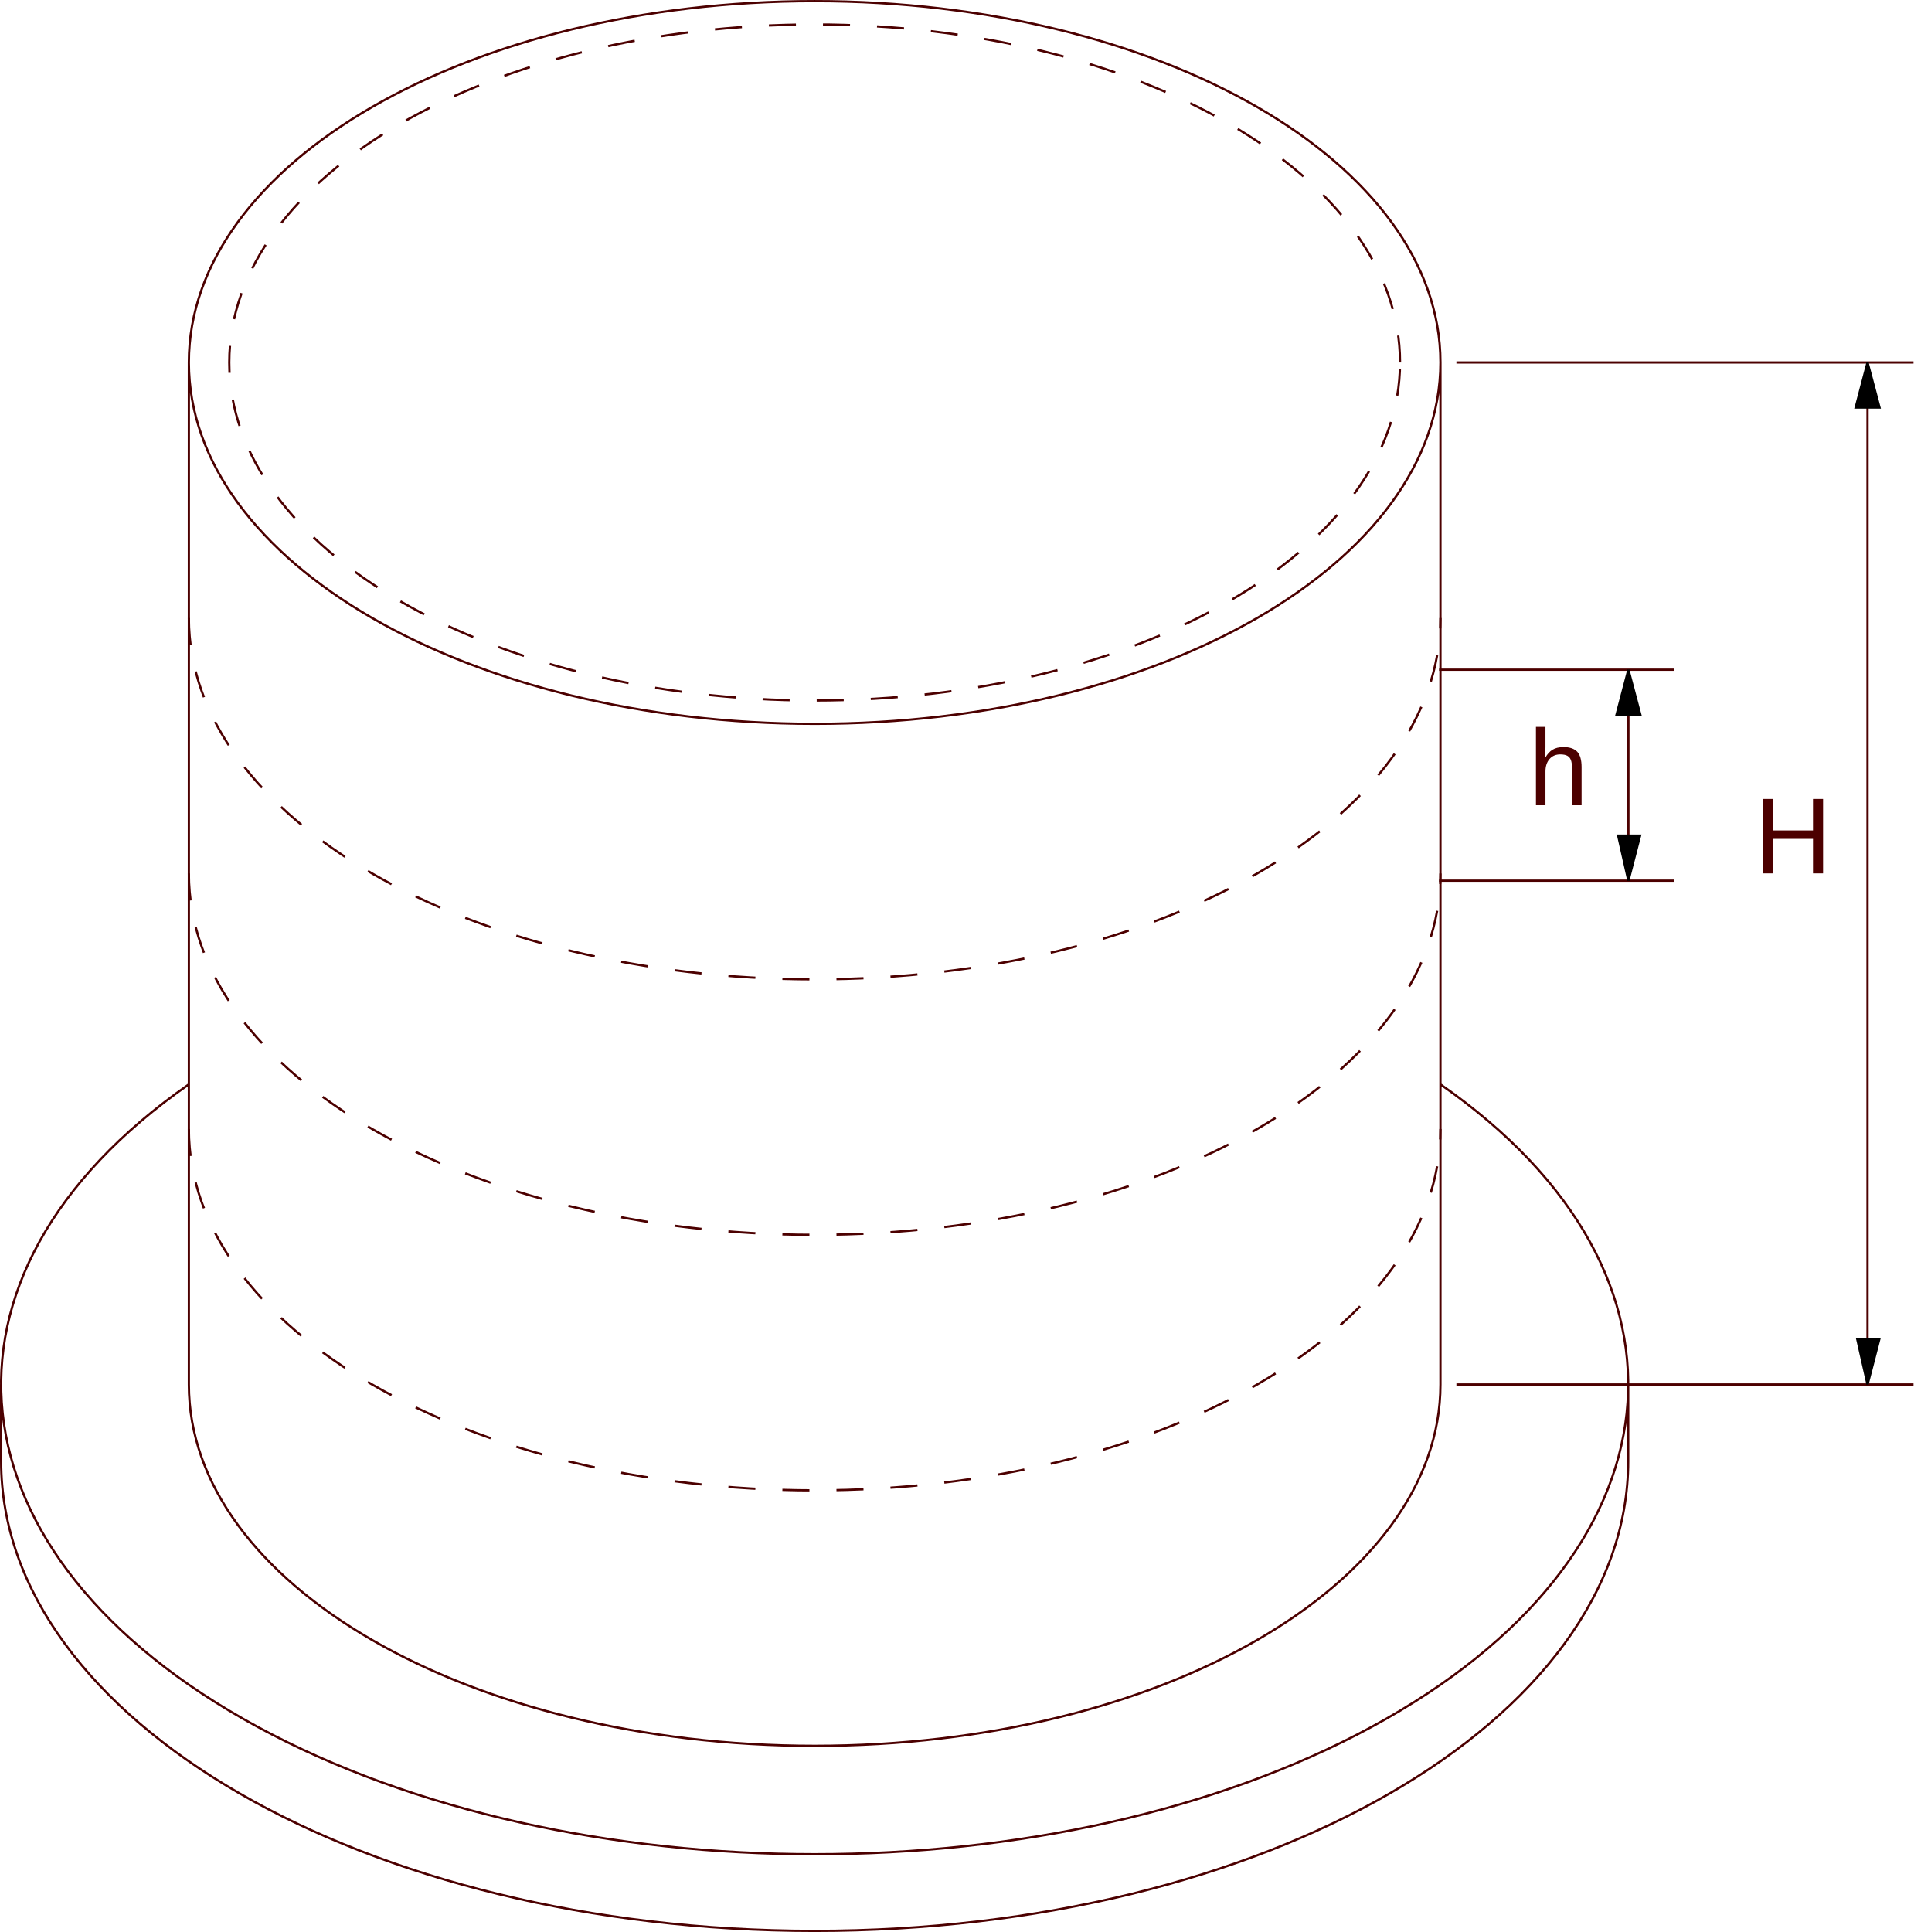
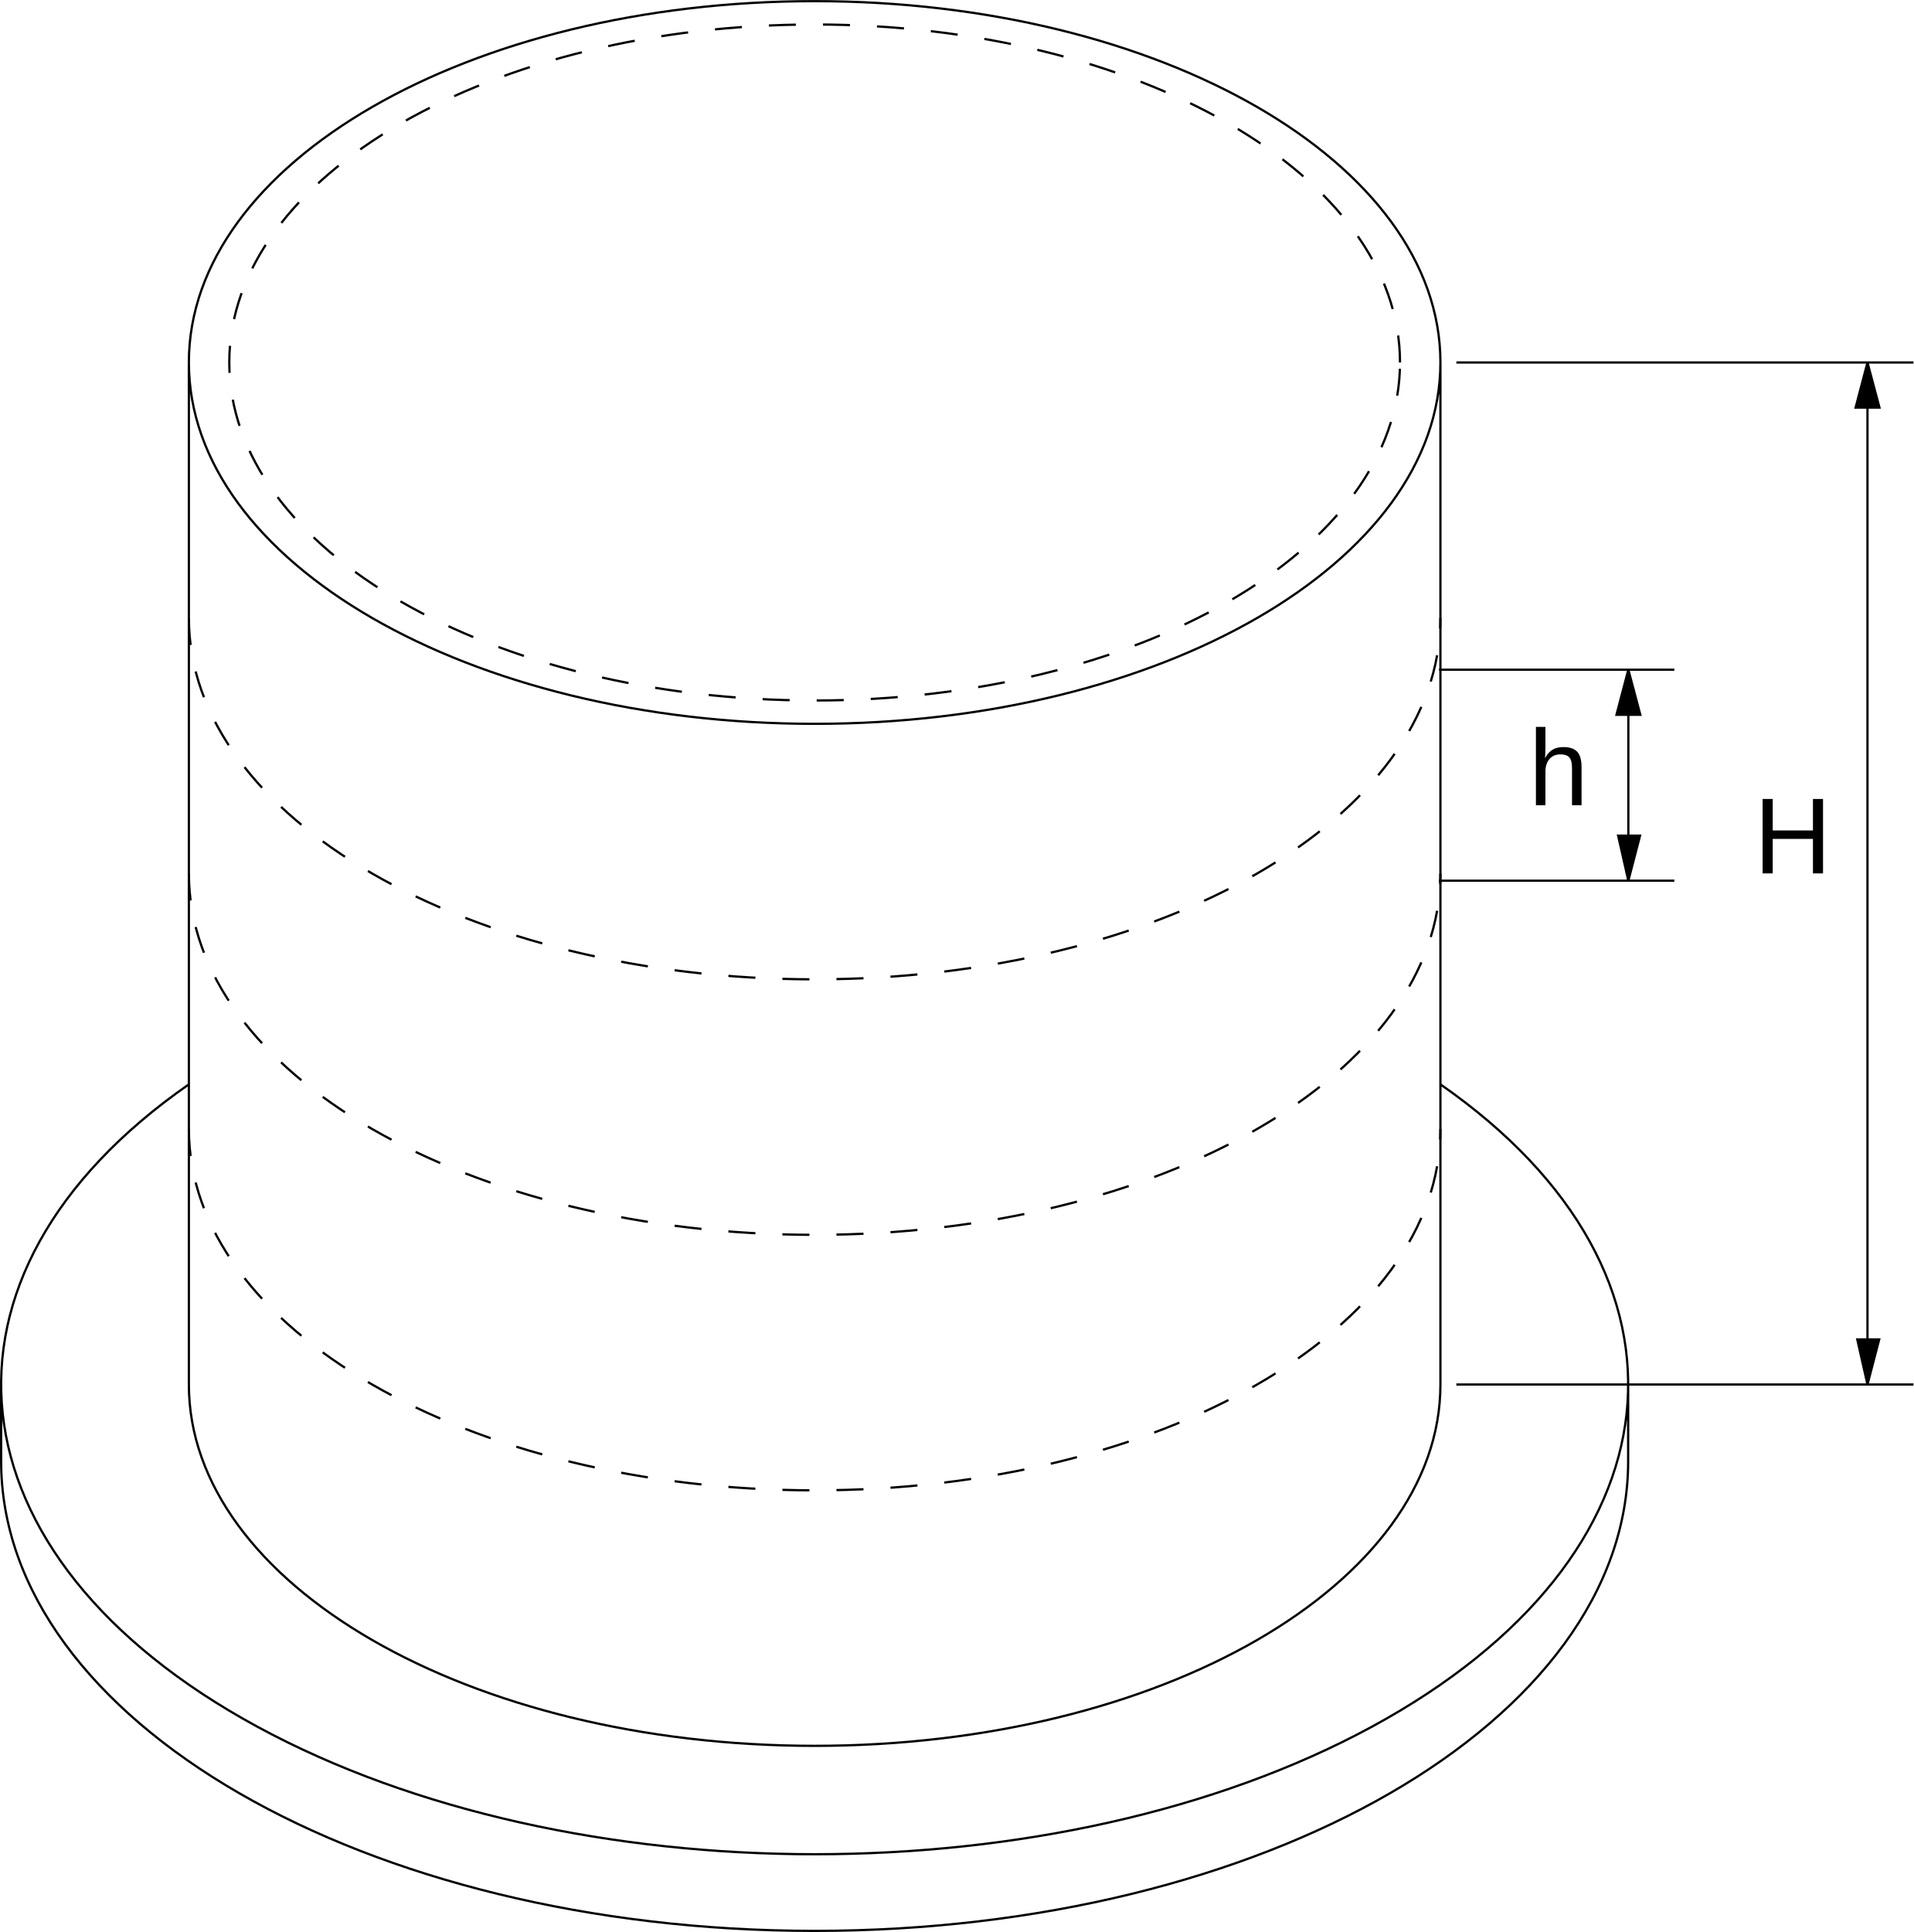
- <svg xmlns="http://www.w3.org/2000/svg" height="857.367" width="849.252">
-   <g fill="none" stroke="#4c0000" stroke-linecap="round">
+ <svg xmlns="http://www.w3.org/2000/svg" width="230" height="232.2" viewBox="0 0 849.252 857.367">
+   <g fill="none" stroke="#000" stroke-linecap="round">
    <path d="M83.824 614.405a277.737 160.352 0 00555.474 0M83.824 481.206a361.059 208.457 0 10555.474 0M639.298 160.861a277.737 160.352 0 10-555.474 0 277.737 160.352 0 10555.474 0zM83.824 160.861v453.544M639.298 160.861v453.544M83.824 160.861a277.737 160.352 0 00555.474 0M.502 648.42a361.059 208.457 0 00722.118 0M.502 614.405v34.015M722.62 614.405v34.015" />
  </g>
-   <path d="M722.706 297.199v93.629-93.629 93.629M638.694 297.199h104.421M638.694 390.828h104.421" fill="none" stroke="#4c0000" />
-   <text y="621.0" x="680.0" font-size="48" font-family="Arial" letter-spacing="0" fill="#4c0000" transform="translate(-1.64 -263.644)">
+   <path d="M722.706 297.199v93.629-93.629 93.629M638.694 297.199h104.421M638.694 390.828h104.421" fill="none" stroke="#000" />
+   <text y="621.0" x="680.0" font-size="48" font-family="Arial" letter-spacing="0" fill="#000" transform="translate(-1.64 -263.644)">
    <tspan y="621.0" x="680.0">h</tspan>
  </text>
-   <path d="M828.842 160.861v453.544M646.385 160.861h202.867M646.385 614.405h202.867" fill="none" stroke="#4c0000" />
-   <text style="line-height:125%" y="651.235" x="780.0" font-size="48" font-family="Arial" fill="#4c0000" transform="translate(-1.64 -263.644)">
+   <path d="M828.842 160.861v453.544M646.385 160.861h202.867M646.385 614.405h202.867" fill="none" stroke="#000" />
+   <text style="line-height:125%" y="651.235" x="780.0" font-size="48" font-family="Arial" fill="#000" transform="translate(-1.64 -263.644)">
    <tspan y="651.235" x="780.0">H</tspan>
  </text>
  <g>
-     <path d="M621.361 160.861a259.8 149.996 0 10-519.6 0 259.8 149.996 0 10519.6 0zM83.824 501.019a277.737 160.352 0 00555.474 0M83.824 387.633a277.737 160.352 0 00555.474 0M83.824 274.247a277.737 160.352 0 00555.474 0" fill="none" stroke="#4c0000" stroke-dasharray="12,12" />
+     <path d="M621.361 160.861a259.8 149.996 0 10-519.6 0 259.8 149.996 0 10519.6 0zM83.824 501.019a277.737 160.352 0 00555.474 0M83.824 387.633a277.737 160.352 0 00555.474 0M83.824 274.247a277.737 160.352 0 00555.474 0" fill="none" stroke="#000" stroke-dasharray="12,12" />
    <path d="M722.706 297.199l5.313 20H717.44l5.265-20M722.706 390.828l5.199-20h-9.732l4.533 20M828.842 160.861l5.313 20h-10.578l5.265-20M828.842 614.405l5.199-20h-9.731l4.532 20" stroke="#000" />
  </g>
</svg>
